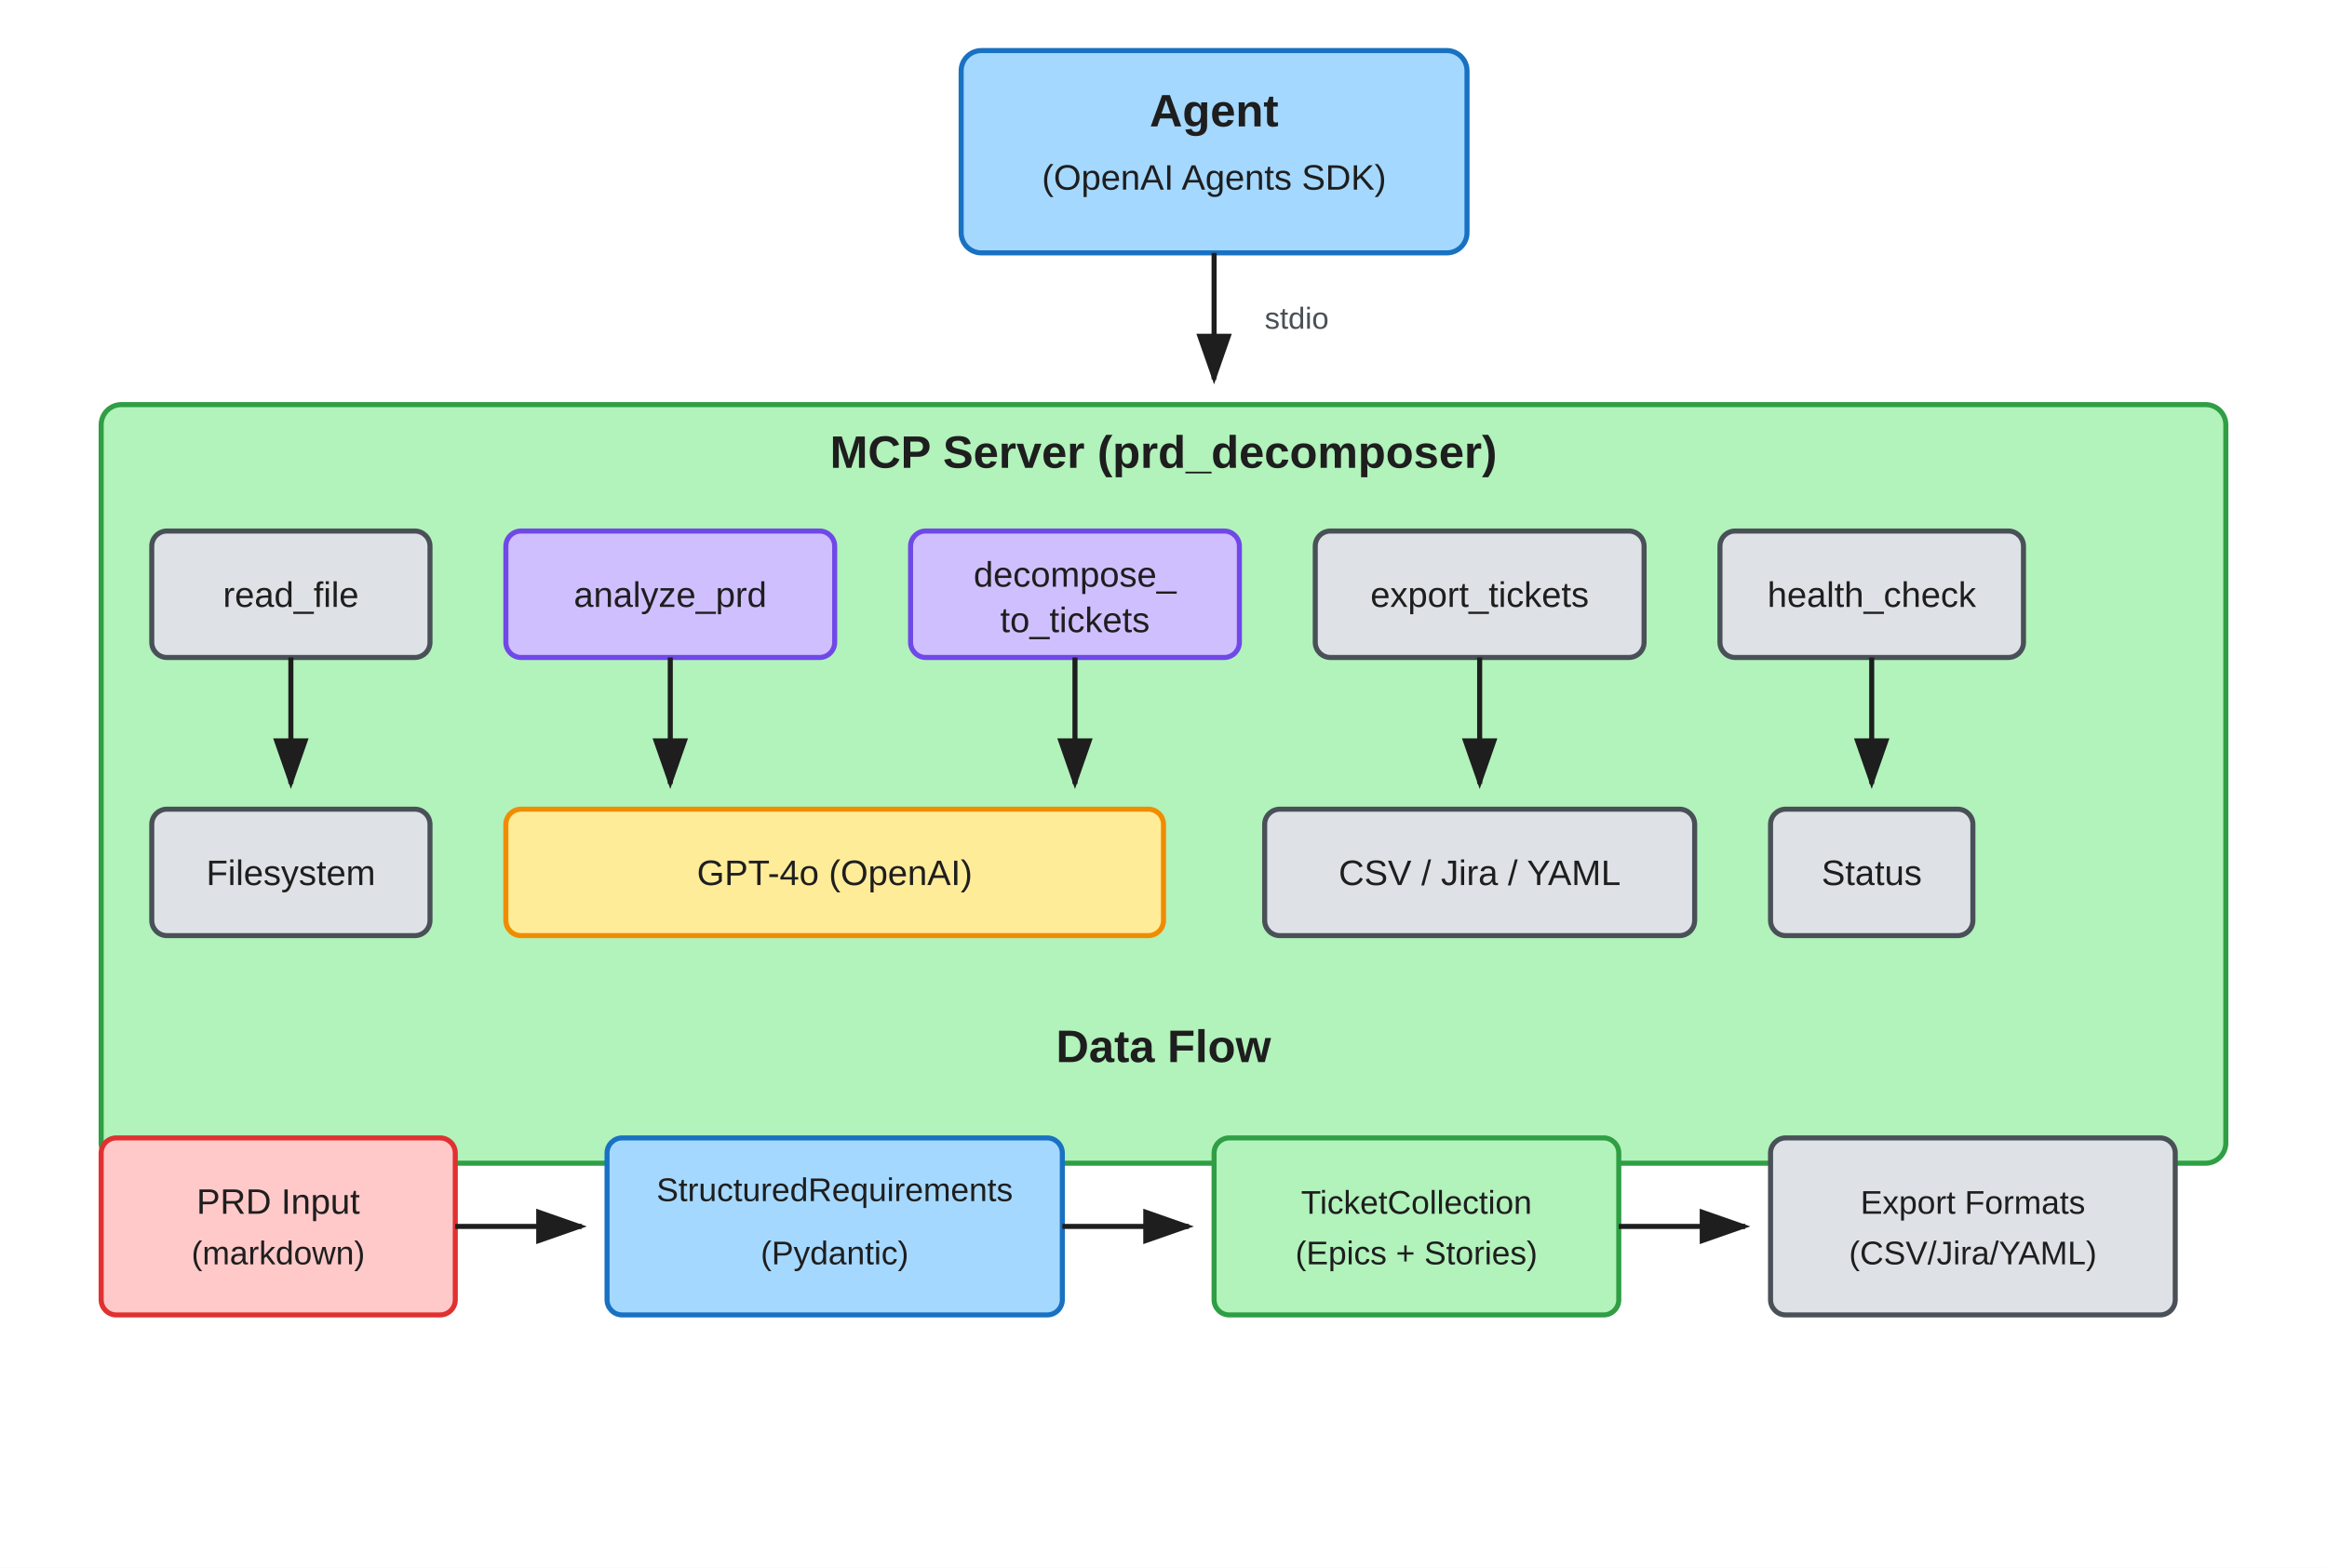
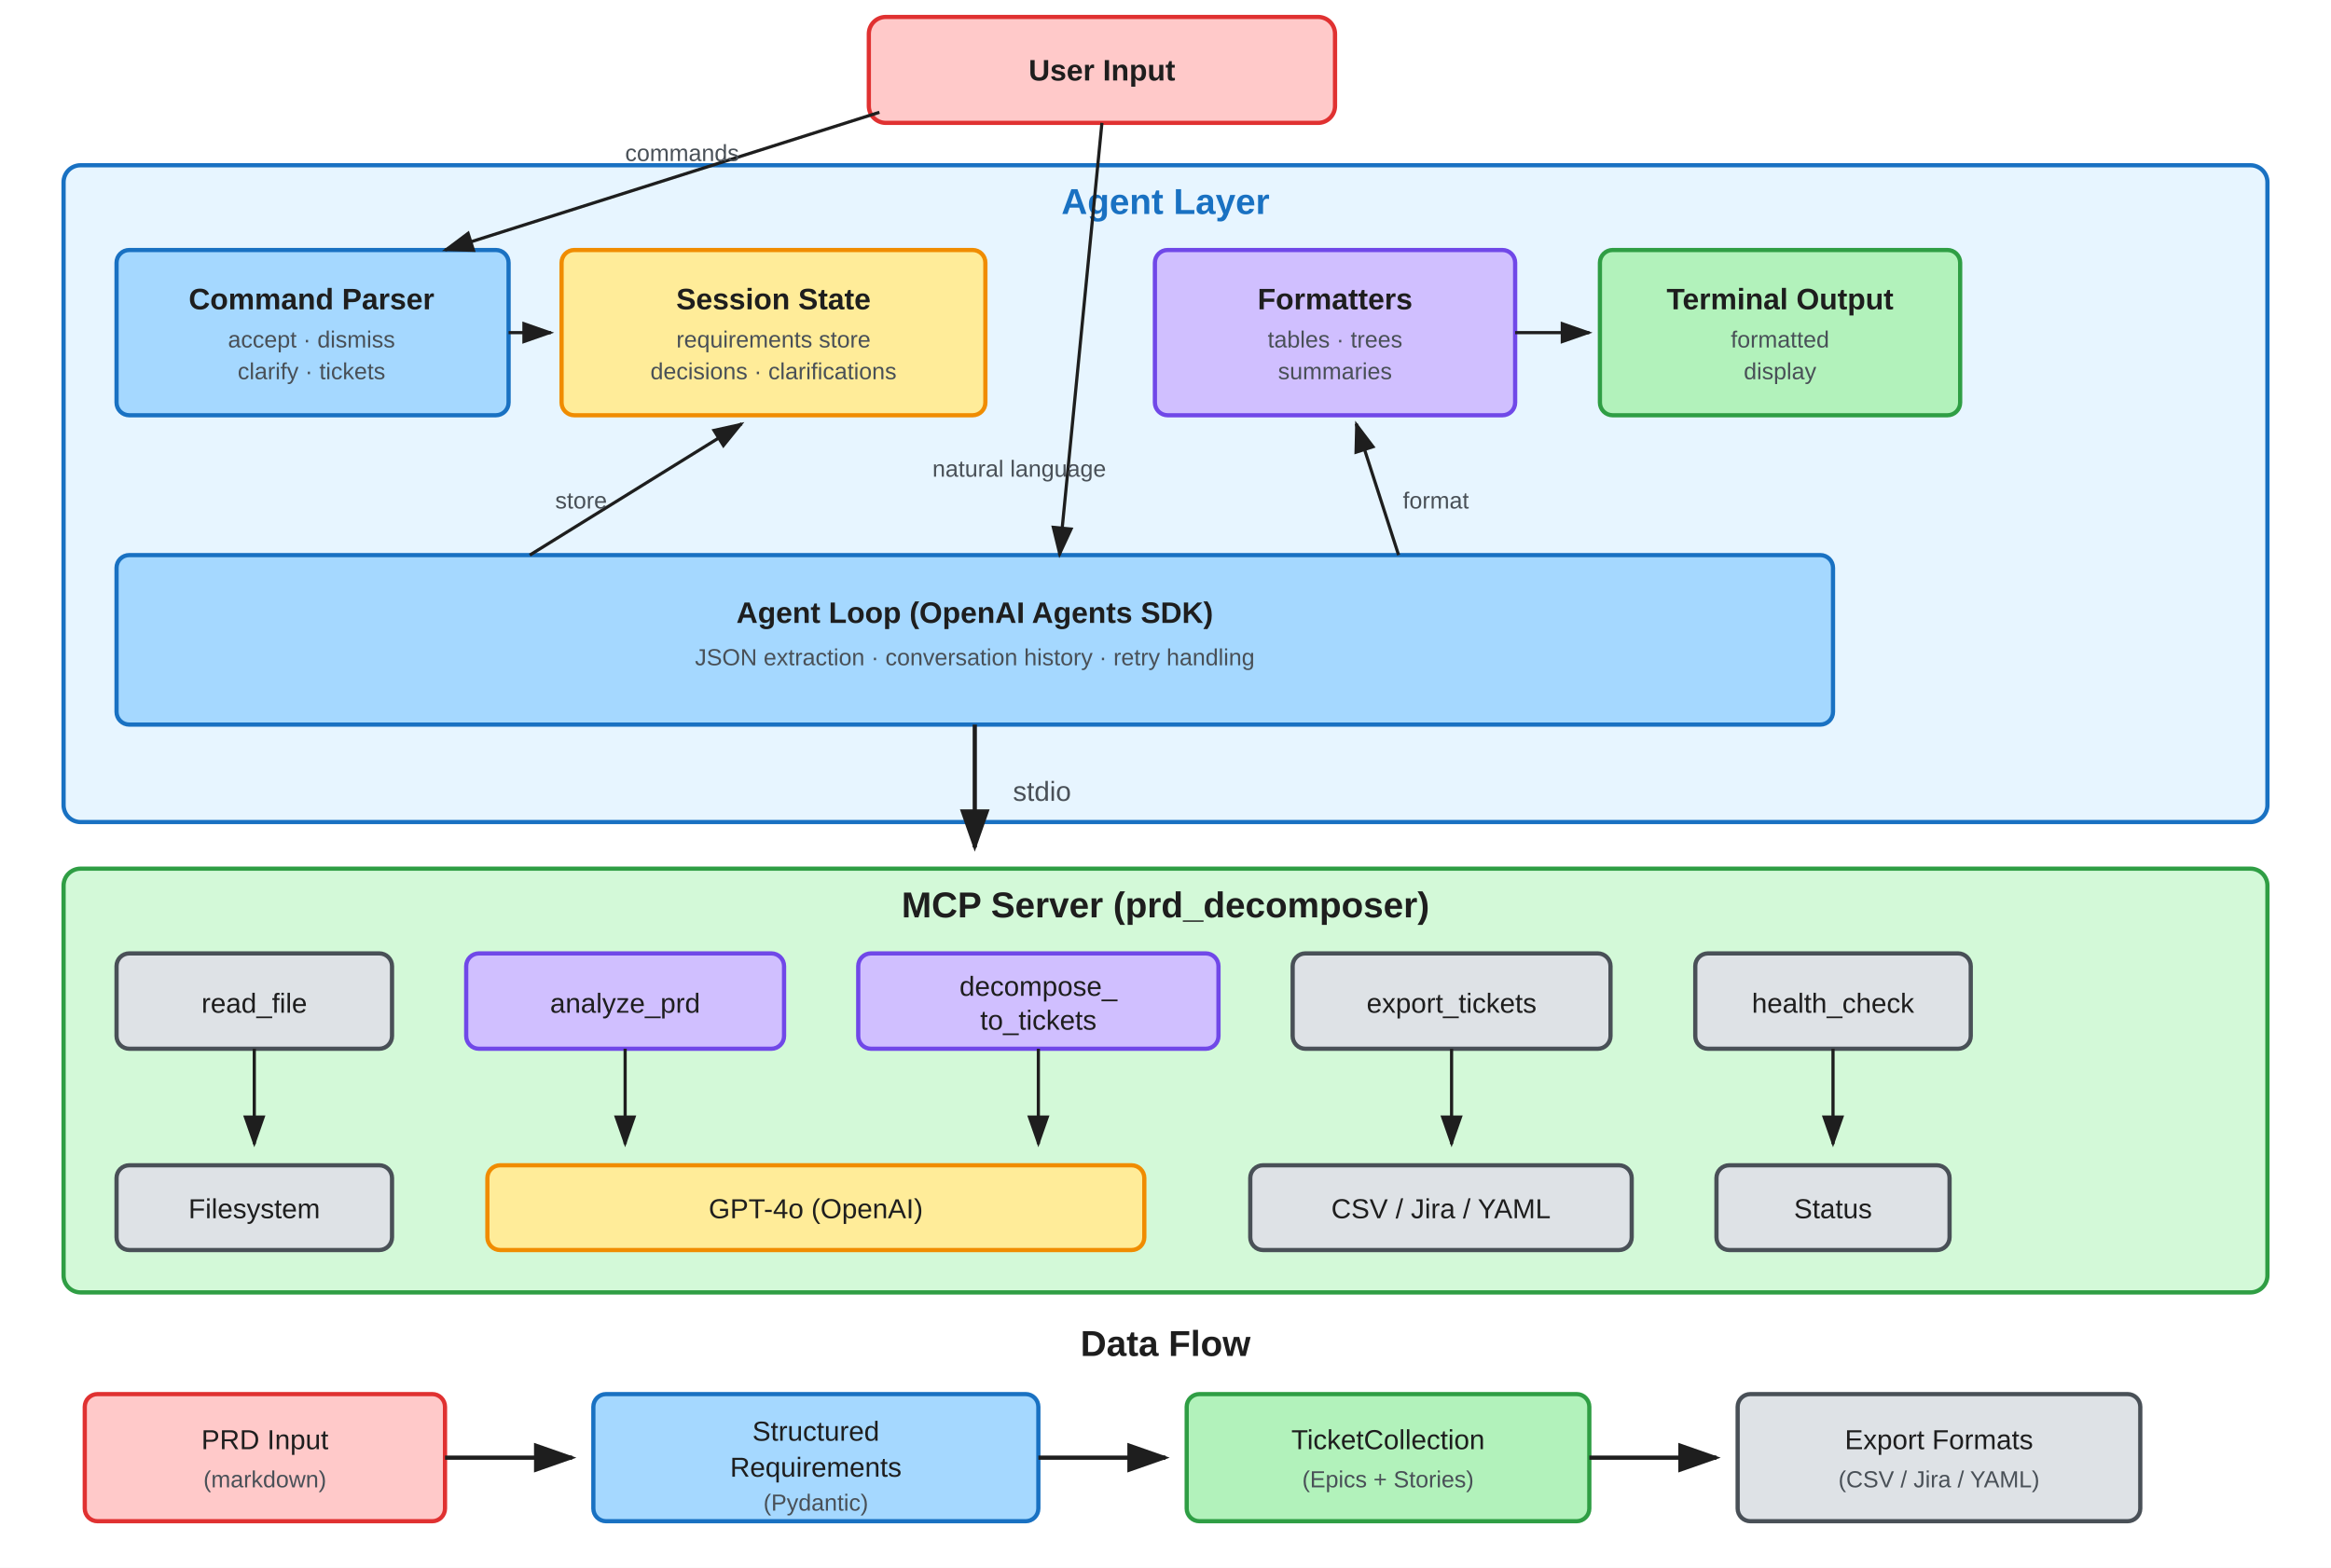
- <svg xmlns="http://www.w3.org/2000/svg" viewBox="0 0 920 620" width="920" height="620">
+ <svg xmlns="http://www.w3.org/2000/svg" viewBox="0 0 1100 740" width="1100" height="740">
  <style>
-     .title { font-family: Arial, sans-serif; font-size: 18px; font-weight: bold; }
-     .label { font-family: Arial, sans-serif; font-size: 14px; }
+     .title { font-family: Arial, sans-serif; font-size: 17px; font-weight: bold; }
+     .label { font-family: Arial, sans-serif; font-size: 14px; font-weight: bold; }
    .small { font-family: Arial, sans-serif; font-size: 13px; }
-     .tiny { font-family: Arial, sans-serif; font-size: 12px; }
+     .tiny { font-family: Arial, sans-serif; font-size: 11px; }
+     .arrow-label { font-family: Arial, sans-serif; font-size: 11px; fill: #495057; }
  </style>
-   <rect width="920" height="620" fill="#ffffff" />
+   <rect width="1100" height="740" fill="#ffffff" />
  <defs>
    <marker id="arrowhead" markerWidth="10" markerHeight="7" refX="9" refY="3.5" orient="auto">
      <polygon points="0 0, 10 3.5, 0 7" fill="#1e1e1e" />
    </marker>
  </defs>
-   <rect x="380" y="20" width="200" height="80" rx="8" fill="#a5d8ff" stroke="#1971c2" stroke-width="2" />
-   <text x="480" y="50" text-anchor="middle" class="title" fill="#1e1e1e">Agent</text>
-   <text x="480" y="75" text-anchor="middle" class="label" fill="#1e1e1e">(OpenAI Agents SDK)</text>
-   <line x1="480" y1="100" x2="480" y2="150" stroke="#1e1e1e" stroke-width="2" marker-end="url(#arrowhead)" />
-   <text x="500" y="130" class="tiny" fill="#495057">stdio</text>
-   <rect x="40" y="160" width="840" height="300" rx="8" fill="#b2f2bb" stroke="#2f9e44" stroke-width="2" />
-   <text x="460" y="185" text-anchor="middle" class="title" fill="#1e1e1e">MCP Server (prd_decomposer)</text>
-   <rect x="60" y="210" width="110" height="50" rx="6" fill="#dee2e6" stroke="#495057" stroke-width="2" />
-   <text x="115" y="240" text-anchor="middle" class="label" fill="#1e1e1e">read_file</text>
-   <rect x="200" y="210" width="130" height="50" rx="6" fill="#d0bfff" stroke="#7048e8" stroke-width="2" />
-   <text x="265" y="240" text-anchor="middle" class="label" fill="#1e1e1e">analyze_prd</text>
-   <rect x="360" y="210" width="130" height="50" rx="6" fill="#d0bfff" stroke="#7048e8" stroke-width="2" />
-   <text x="425" y="232" text-anchor="middle" class="label" fill="#1e1e1e">decompose_</text>
-   <text x="425" y="250" text-anchor="middle" class="label" fill="#1e1e1e">to_tickets</text>
-   <rect x="520" y="210" width="130" height="50" rx="6" fill="#dee2e6" stroke="#495057" stroke-width="2" />
-   <text x="585" y="240" text-anchor="middle" class="label" fill="#1e1e1e">export_tickets</text>
-   <rect x="680" y="210" width="120" height="50" rx="6" fill="#dee2e6" stroke="#495057" stroke-width="2" />
-   <text x="740" y="240" text-anchor="middle" class="label" fill="#1e1e1e">health_check</text>
-   <line x1="115" y1="260" x2="115" y2="310" stroke="#1e1e1e" stroke-width="2" marker-end="url(#arrowhead)" />
-   <line x1="265" y1="260" x2="265" y2="310" stroke="#1e1e1e" stroke-width="2" marker-end="url(#arrowhead)" />
-   <line x1="425" y1="260" x2="425" y2="310" stroke="#1e1e1e" stroke-width="2" marker-end="url(#arrowhead)" />
-   <line x1="585" y1="260" x2="585" y2="310" stroke="#1e1e1e" stroke-width="2" marker-end="url(#arrowhead)" />
-   <line x1="740" y1="260" x2="740" y2="310" stroke="#1e1e1e" stroke-width="2" marker-end="url(#arrowhead)" />
-   <rect x="60" y="320" width="110" height="50" rx="6" fill="#dee2e6" stroke="#495057" stroke-width="2" />
-   <text x="115" y="350" text-anchor="middle" class="label" fill="#1e1e1e">Filesystem</text>
-   <rect x="200" y="320" width="260" height="50" rx="6" fill="#ffec99" stroke="#f08c00" stroke-width="2" />
-   <text x="330" y="350" text-anchor="middle" class="label" fill="#1e1e1e">GPT-4o (OpenAI)</text>
-   <rect x="500" y="320" width="170" height="50" rx="6" fill="#dee2e6" stroke="#495057" stroke-width="2" />
-   <text x="585" y="350" text-anchor="middle" class="label" fill="#1e1e1e">CSV / Jira / YAML</text>
-   <rect x="700" y="320" width="80" height="50" rx="6" fill="#dee2e6" stroke="#495057" stroke-width="2" />
-   <text x="740" y="350" text-anchor="middle" class="label" fill="#1e1e1e">Status</text>
-   <text x="460" y="420" text-anchor="middle" class="title" fill="#1e1e1e">Data Flow</text>
-   <rect x="40" y="450" width="140" height="70" rx="6" fill="#ffc9c9" stroke="#e03131" stroke-width="2" />
-   <text x="110" y="480" text-anchor="middle" class="label" fill="#1e1e1e">PRD Input</text>
-   <text x="110" y="500" text-anchor="middle" class="small" fill="#1e1e1e">(markdown)</text>
-   <rect x="240" y="450" width="180" height="70" rx="6" fill="#a5d8ff" stroke="#1971c2" stroke-width="2" />
-   <text x="330" y="475" text-anchor="middle" class="small" fill="#1e1e1e">StructuredRequirements</text>
-   <text x="330" y="500" text-anchor="middle" class="small" fill="#1e1e1e">(Pydantic)</text>
-   <rect x="480" y="450" width="160" height="70" rx="6" fill="#b2f2bb" stroke="#2f9e44" stroke-width="2" />
-   <text x="560" y="480" text-anchor="middle" class="small" fill="#1e1e1e">TicketCollection</text>
-   <text x="560" y="500" text-anchor="middle" class="small" fill="#1e1e1e">(Epics + Stories)</text>
-   <rect x="700" y="450" width="160" height="70" rx="6" fill="#dee2e6" stroke="#495057" stroke-width="2" />
-   <text x="780" y="480" text-anchor="middle" class="small" fill="#1e1e1e">Export Formats</text>
-   <text x="780" y="500" text-anchor="middle" class="small" fill="#1e1e1e">(CSV/Jira/YAML)</text>
-   <line x1="180" y1="485" x2="230" y2="485" stroke="#1e1e1e" stroke-width="2" marker-end="url(#arrowhead)" />
-   <line x1="420" y1="485" x2="470" y2="485" stroke="#1e1e1e" stroke-width="2" marker-end="url(#arrowhead)" />
-   <line x1="640" y1="485" x2="690" y2="485" stroke="#1e1e1e" stroke-width="2" marker-end="url(#arrowhead)" />
+   <rect x="410" y="8" width="220" height="50" rx="8" fill="#ffc9c9" stroke="#e03131" stroke-width="2" />
+   <text x="520" y="38" text-anchor="middle" class="label" fill="#1e1e1e">User Input</text>
+   <rect x="30" y="78" width="1040" height="310" rx="8" fill="#e7f5ff" stroke="#1971c2" stroke-width="2" />
+   <text x="550" y="101" text-anchor="middle" class="title" fill="#1971c2">Agent Layer</text>
+   <rect x="55" y="118" width="185" height="78" rx="6" fill="#a5d8ff" stroke="#1971c2" stroke-width="2" />
+   <text x="147" y="146" text-anchor="middle" class="label" fill="#1e1e1e">Command Parser</text>
+   <text x="147" y="164" text-anchor="middle" class="tiny" fill="#495057">accept · dismiss</text>
+   <text x="147" y="179" text-anchor="middle" class="tiny" fill="#495057">clarify · tickets</text>
+   <rect x="265" y="118" width="200" height="78" rx="6" fill="#ffec99" stroke="#f08c00" stroke-width="2" />
+   <text x="365" y="146" text-anchor="middle" class="label" fill="#1e1e1e">Session State</text>
+   <text x="365" y="164" text-anchor="middle" class="tiny" fill="#495057">requirements store</text>
+   <text x="365" y="179" text-anchor="middle" class="tiny" fill="#495057">decisions · clarifications</text>
+   <rect x="545" y="118" width="170" height="78" rx="6" fill="#d0bfff" stroke="#7048e8" stroke-width="2" />
+   <text x="630" y="146" text-anchor="middle" class="label" fill="#1e1e1e">Formatters</text>
+   <text x="630" y="164" text-anchor="middle" class="tiny" fill="#495057">tables · trees</text>
+   <text x="630" y="179" text-anchor="middle" class="tiny" fill="#495057">summaries</text>
+   <rect x="755" y="118" width="170" height="78" rx="6" fill="#b2f2bb" stroke="#2f9e44" stroke-width="2" />
+   <text x="840" y="146" text-anchor="middle" class="label" fill="#1e1e1e">Terminal Output</text>
+   <text x="840" y="164" text-anchor="middle" class="tiny" fill="#495057">formatted</text>
+   <text x="840" y="179" text-anchor="middle" class="tiny" fill="#495057">display</text>
+   <rect x="55" y="262" width="810" height="80" rx="6" fill="#a5d8ff" stroke="#1971c2" stroke-width="2" />
+   <text x="460" y="294" text-anchor="middle" class="label" fill="#1e1e1e">Agent Loop (OpenAI Agents SDK)</text>
+   <text x="460" y="314" text-anchor="middle" class="tiny" fill="#495057">JSON extraction · conversation history · retry handling</text>
+   <line x1="415" y1="53" x2="210" y2="118" stroke="#1e1e1e" stroke-width="1.5" marker-end="url(#arrowhead)" />
+   <text x="295" y="76" class="arrow-label">commands</text>
+   <line x1="520" y1="58" x2="500" y2="262" stroke="#1e1e1e" stroke-width="1.5" marker-end="url(#arrowhead)" />
+   <text x="440" y="225" class="arrow-label">natural language</text>
+   <line x1="240" y1="157" x2="260" y2="157" stroke="#1e1e1e" stroke-width="1.5" marker-end="url(#arrowhead)" />
+   <line x1="715" y1="157" x2="750" y2="157" stroke="#1e1e1e" stroke-width="1.5" marker-end="url(#arrowhead)" />
+   <line x1="250" y1="262" x2="350" y2="200" stroke="#1e1e1e" stroke-width="1.5" marker-end="url(#arrowhead)" />
+   <text x="262" y="240" class="arrow-label">store</text>
+   <line x1="660" y1="262" x2="640" y2="200" stroke="#1e1e1e" stroke-width="1.5" marker-end="url(#arrowhead)" />
+   <text x="662" y="240" class="arrow-label">format</text>
+   <line x1="460" y1="342" x2="460" y2="400" stroke="#1e1e1e" stroke-width="2" marker-end="url(#arrowhead)" />
+   <text x="478" y="378" class="small" fill="#495057">stdio</text>
+   <rect x="30" y="410" width="1040" height="200" rx="8" fill="#d3f9d8" stroke="#2f9e44" stroke-width="2" />
+   <text x="550" y="433" text-anchor="middle" class="title" fill="#1e1e1e">MCP Server (prd_decomposer)</text>
+   <rect x="55" y="450" width="130" height="45" rx="6" fill="#dee2e6" stroke="#495057" stroke-width="2" />
+   <text x="120" y="478" text-anchor="middle" class="small" fill="#1e1e1e">read_file</text>
+   <rect x="220" y="450" width="150" height="45" rx="6" fill="#d0bfff" stroke="#7048e8" stroke-width="2" />
+   <text x="295" y="478" text-anchor="middle" class="small" fill="#1e1e1e">analyze_prd</text>
+   <rect x="405" y="450" width="170" height="45" rx="6" fill="#d0bfff" stroke="#7048e8" stroke-width="2" />
+   <text x="490" y="470" text-anchor="middle" class="small" fill="#1e1e1e">decompose_</text>
+   <text x="490" y="486" text-anchor="middle" class="small" fill="#1e1e1e">to_tickets</text>
+   <rect x="610" y="450" width="150" height="45" rx="6" fill="#dee2e6" stroke="#495057" stroke-width="2" />
+   <text x="685" y="478" text-anchor="middle" class="small" fill="#1e1e1e">export_tickets</text>
+   <rect x="800" y="450" width="130" height="45" rx="6" fill="#dee2e6" stroke="#495057" stroke-width="2" />
+   <text x="865" y="478" text-anchor="middle" class="small" fill="#1e1e1e">health_check</text>
+   <line x1="120" y1="495" x2="120" y2="540" stroke="#1e1e1e" stroke-width="1.5" marker-end="url(#arrowhead)" />
+   <line x1="295" y1="495" x2="295" y2="540" stroke="#1e1e1e" stroke-width="1.5" marker-end="url(#arrowhead)" />
+   <line x1="490" y1="495" x2="490" y2="540" stroke="#1e1e1e" stroke-width="1.5" marker-end="url(#arrowhead)" />
+   <line x1="685" y1="495" x2="685" y2="540" stroke="#1e1e1e" stroke-width="1.5" marker-end="url(#arrowhead)" />
+   <line x1="865" y1="495" x2="865" y2="540" stroke="#1e1e1e" stroke-width="1.5" marker-end="url(#arrowhead)" />
+   <rect x="55" y="550" width="130" height="40" rx="6" fill="#dee2e6" stroke="#495057" stroke-width="2" />
+   <text x="120" y="575" text-anchor="middle" class="small" fill="#1e1e1e">Filesystem</text>
+   <rect x="230" y="550" width="310" height="40" rx="6" fill="#ffec99" stroke="#f08c00" stroke-width="2" />
+   <text x="385" y="575" text-anchor="middle" class="small" fill="#1e1e1e">GPT-4o (OpenAI)</text>
+   <rect x="590" y="550" width="180" height="40" rx="6" fill="#dee2e6" stroke="#495057" stroke-width="2" />
+   <text x="680" y="575" text-anchor="middle" class="small" fill="#1e1e1e">CSV / Jira / YAML</text>
+   <rect x="810" y="550" width="110" height="40" rx="6" fill="#dee2e6" stroke="#495057" stroke-width="2" />
+   <text x="865" y="575" text-anchor="middle" class="small" fill="#1e1e1e">Status</text>
+   <text x="550" y="640" text-anchor="middle" class="title" fill="#1e1e1e">Data Flow</text>
+   <rect x="40" y="658" width="170" height="60" rx="6" fill="#ffc9c9" stroke="#e03131" stroke-width="2" />
+   <text x="125" y="684" text-anchor="middle" class="small" fill="#1e1e1e">PRD Input</text>
+   <text x="125" y="702" text-anchor="middle" class="tiny" fill="#495057">(markdown)</text>
+   <rect x="280" y="658" width="210" height="60" rx="6" fill="#a5d8ff" stroke="#1971c2" stroke-width="2" />
+   <text x="385" y="680" text-anchor="middle" class="small" fill="#1e1e1e">Structured</text>
+   <text x="385" y="697" text-anchor="middle" class="small" fill="#1e1e1e">Requirements</text>
+   <text x="385" y="713" text-anchor="middle" class="tiny" fill="#495057">(Pydantic)</text>
+   <rect x="560" y="658" width="190" height="60" rx="6" fill="#b2f2bb" stroke="#2f9e44" stroke-width="2" />
+   <text x="655" y="684" text-anchor="middle" class="small" fill="#1e1e1e">TicketCollection</text>
+   <text x="655" y="702" text-anchor="middle" class="tiny" fill="#495057">(Epics + Stories)</text>
+   <rect x="820" y="658" width="190" height="60" rx="6" fill="#dee2e6" stroke="#495057" stroke-width="2" />
+   <text x="915" y="684" text-anchor="middle" class="small" fill="#1e1e1e">Export Formats</text>
+   <text x="915" y="702" text-anchor="middle" class="tiny" fill="#495057">(CSV / Jira / YAML)</text>
+   <line x1="210" y1="688" x2="270" y2="688" stroke="#1e1e1e" stroke-width="2" marker-end="url(#arrowhead)" />
+   <line x1="490" y1="688" x2="550" y2="688" stroke="#1e1e1e" stroke-width="2" marker-end="url(#arrowhead)" />
+   <line x1="750" y1="688" x2="810" y2="688" stroke="#1e1e1e" stroke-width="2" marker-end="url(#arrowhead)" />
</svg>
